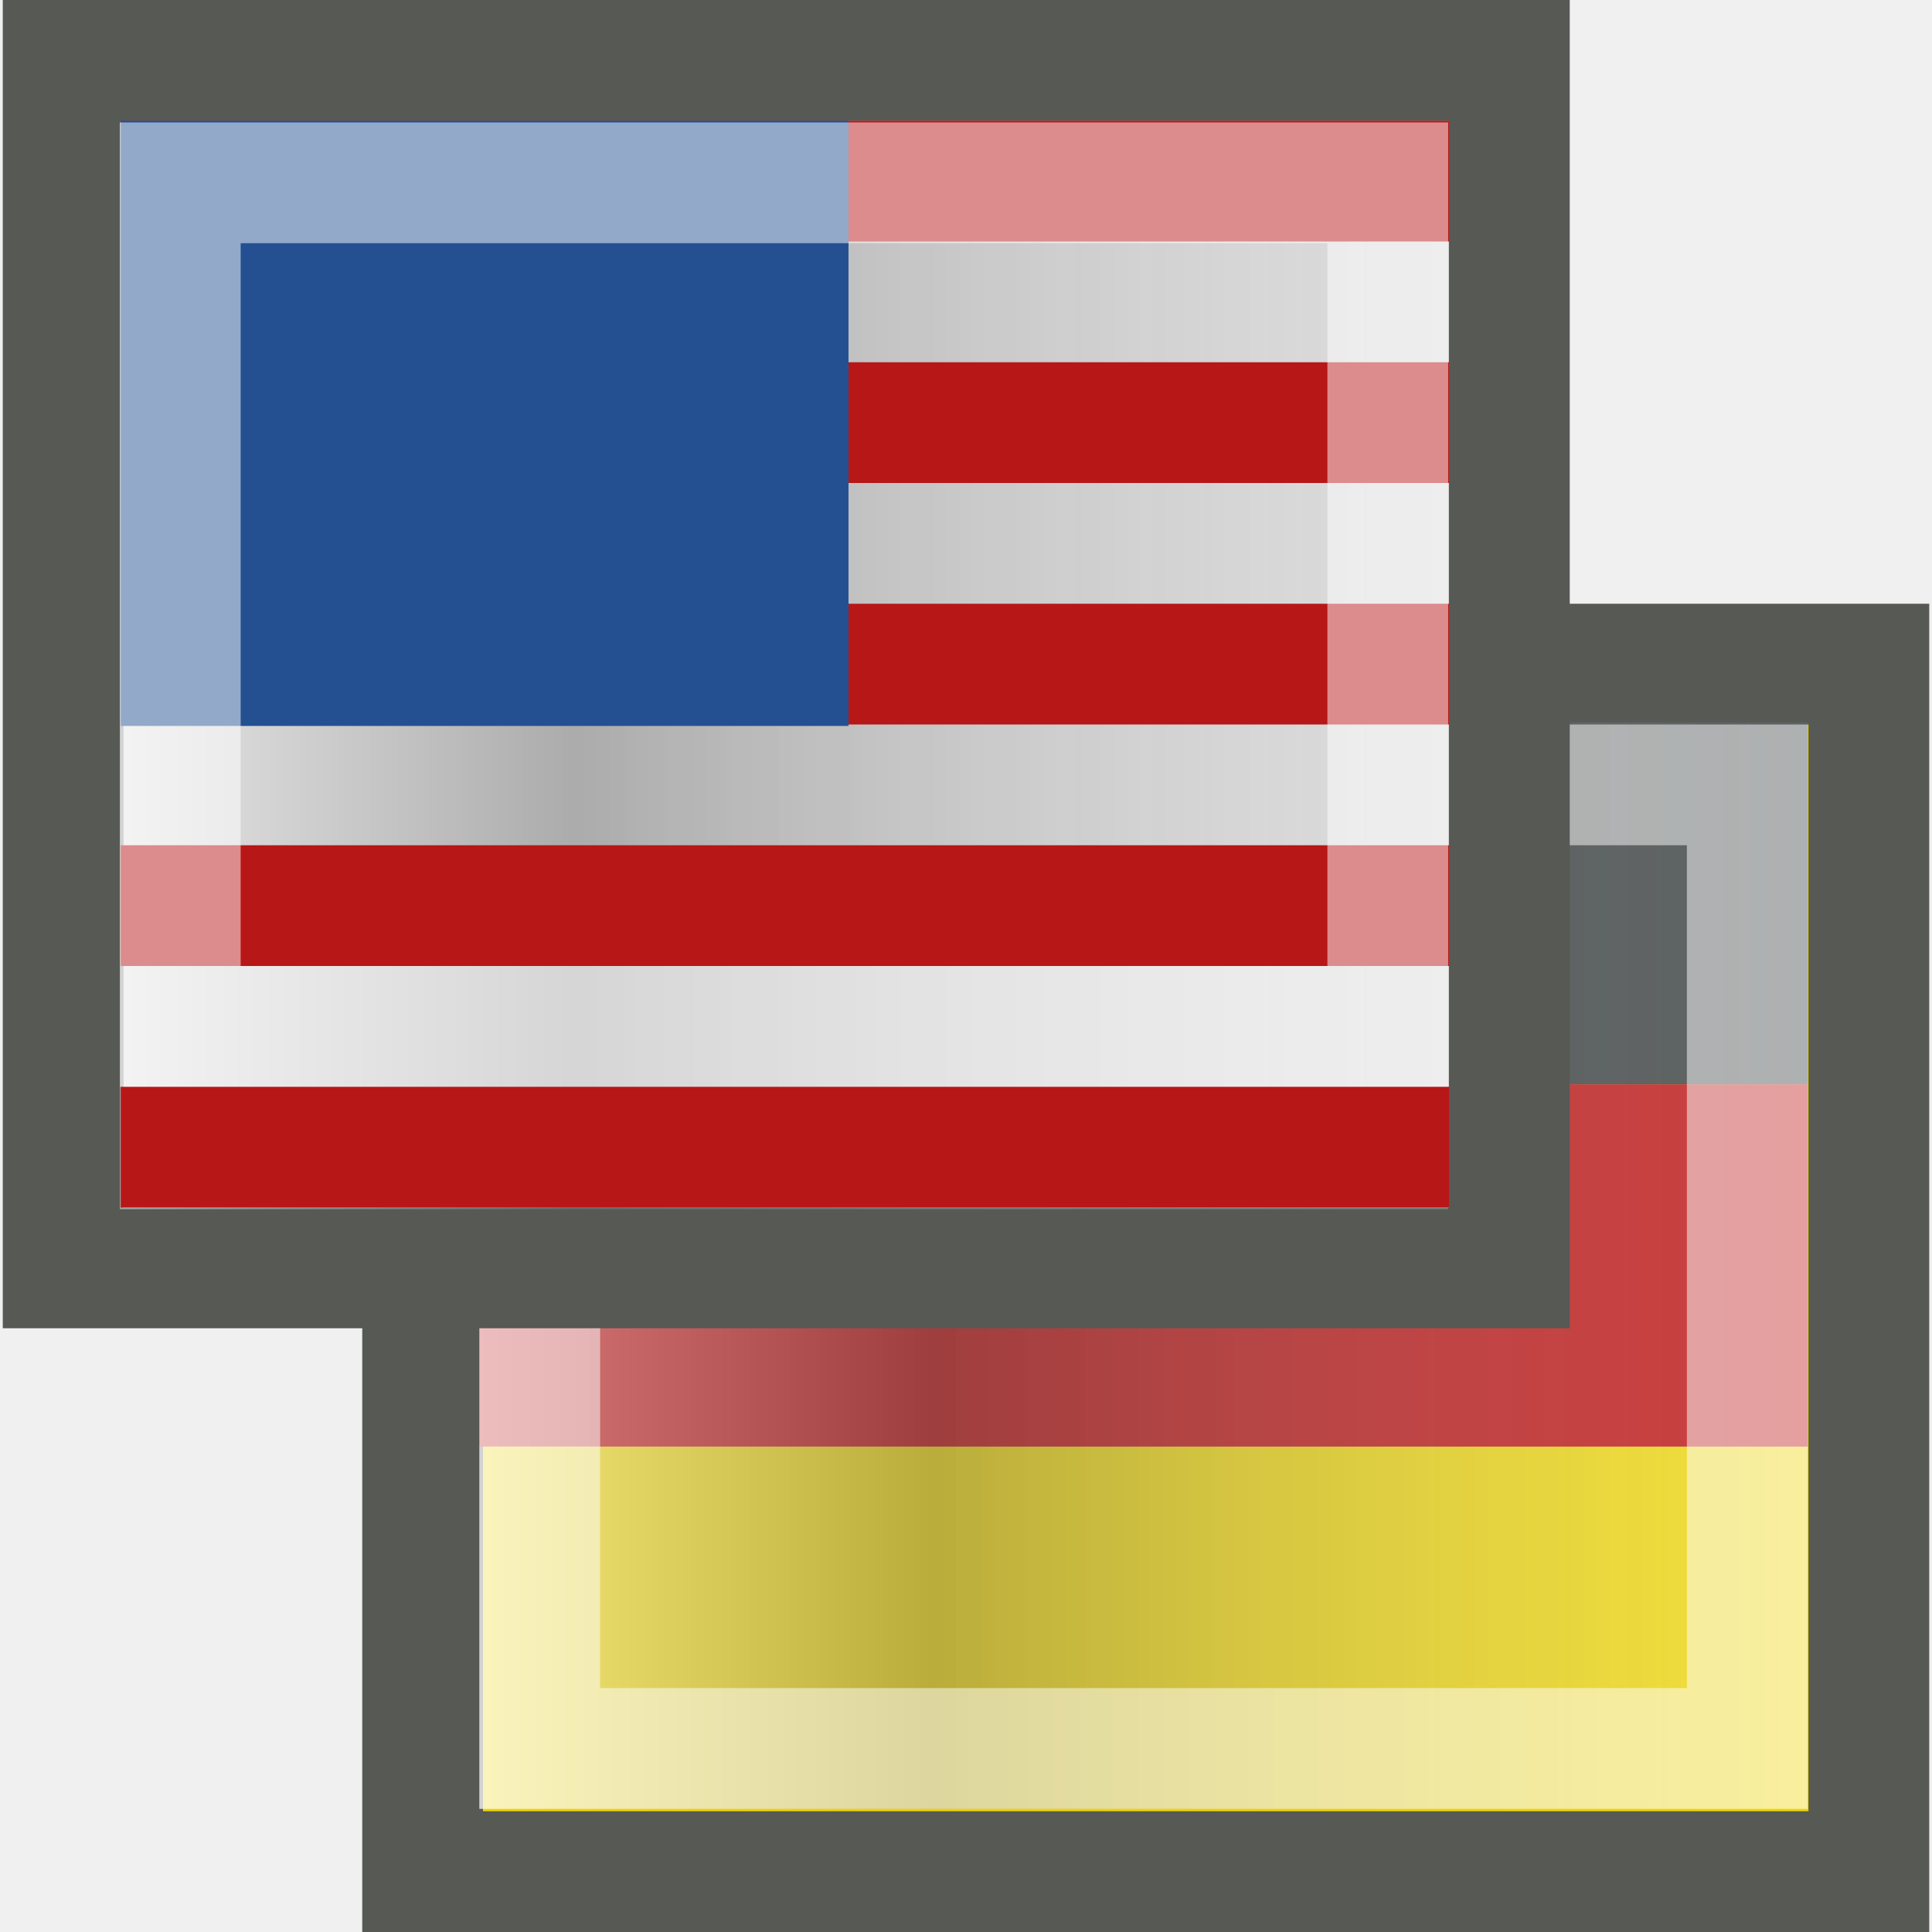
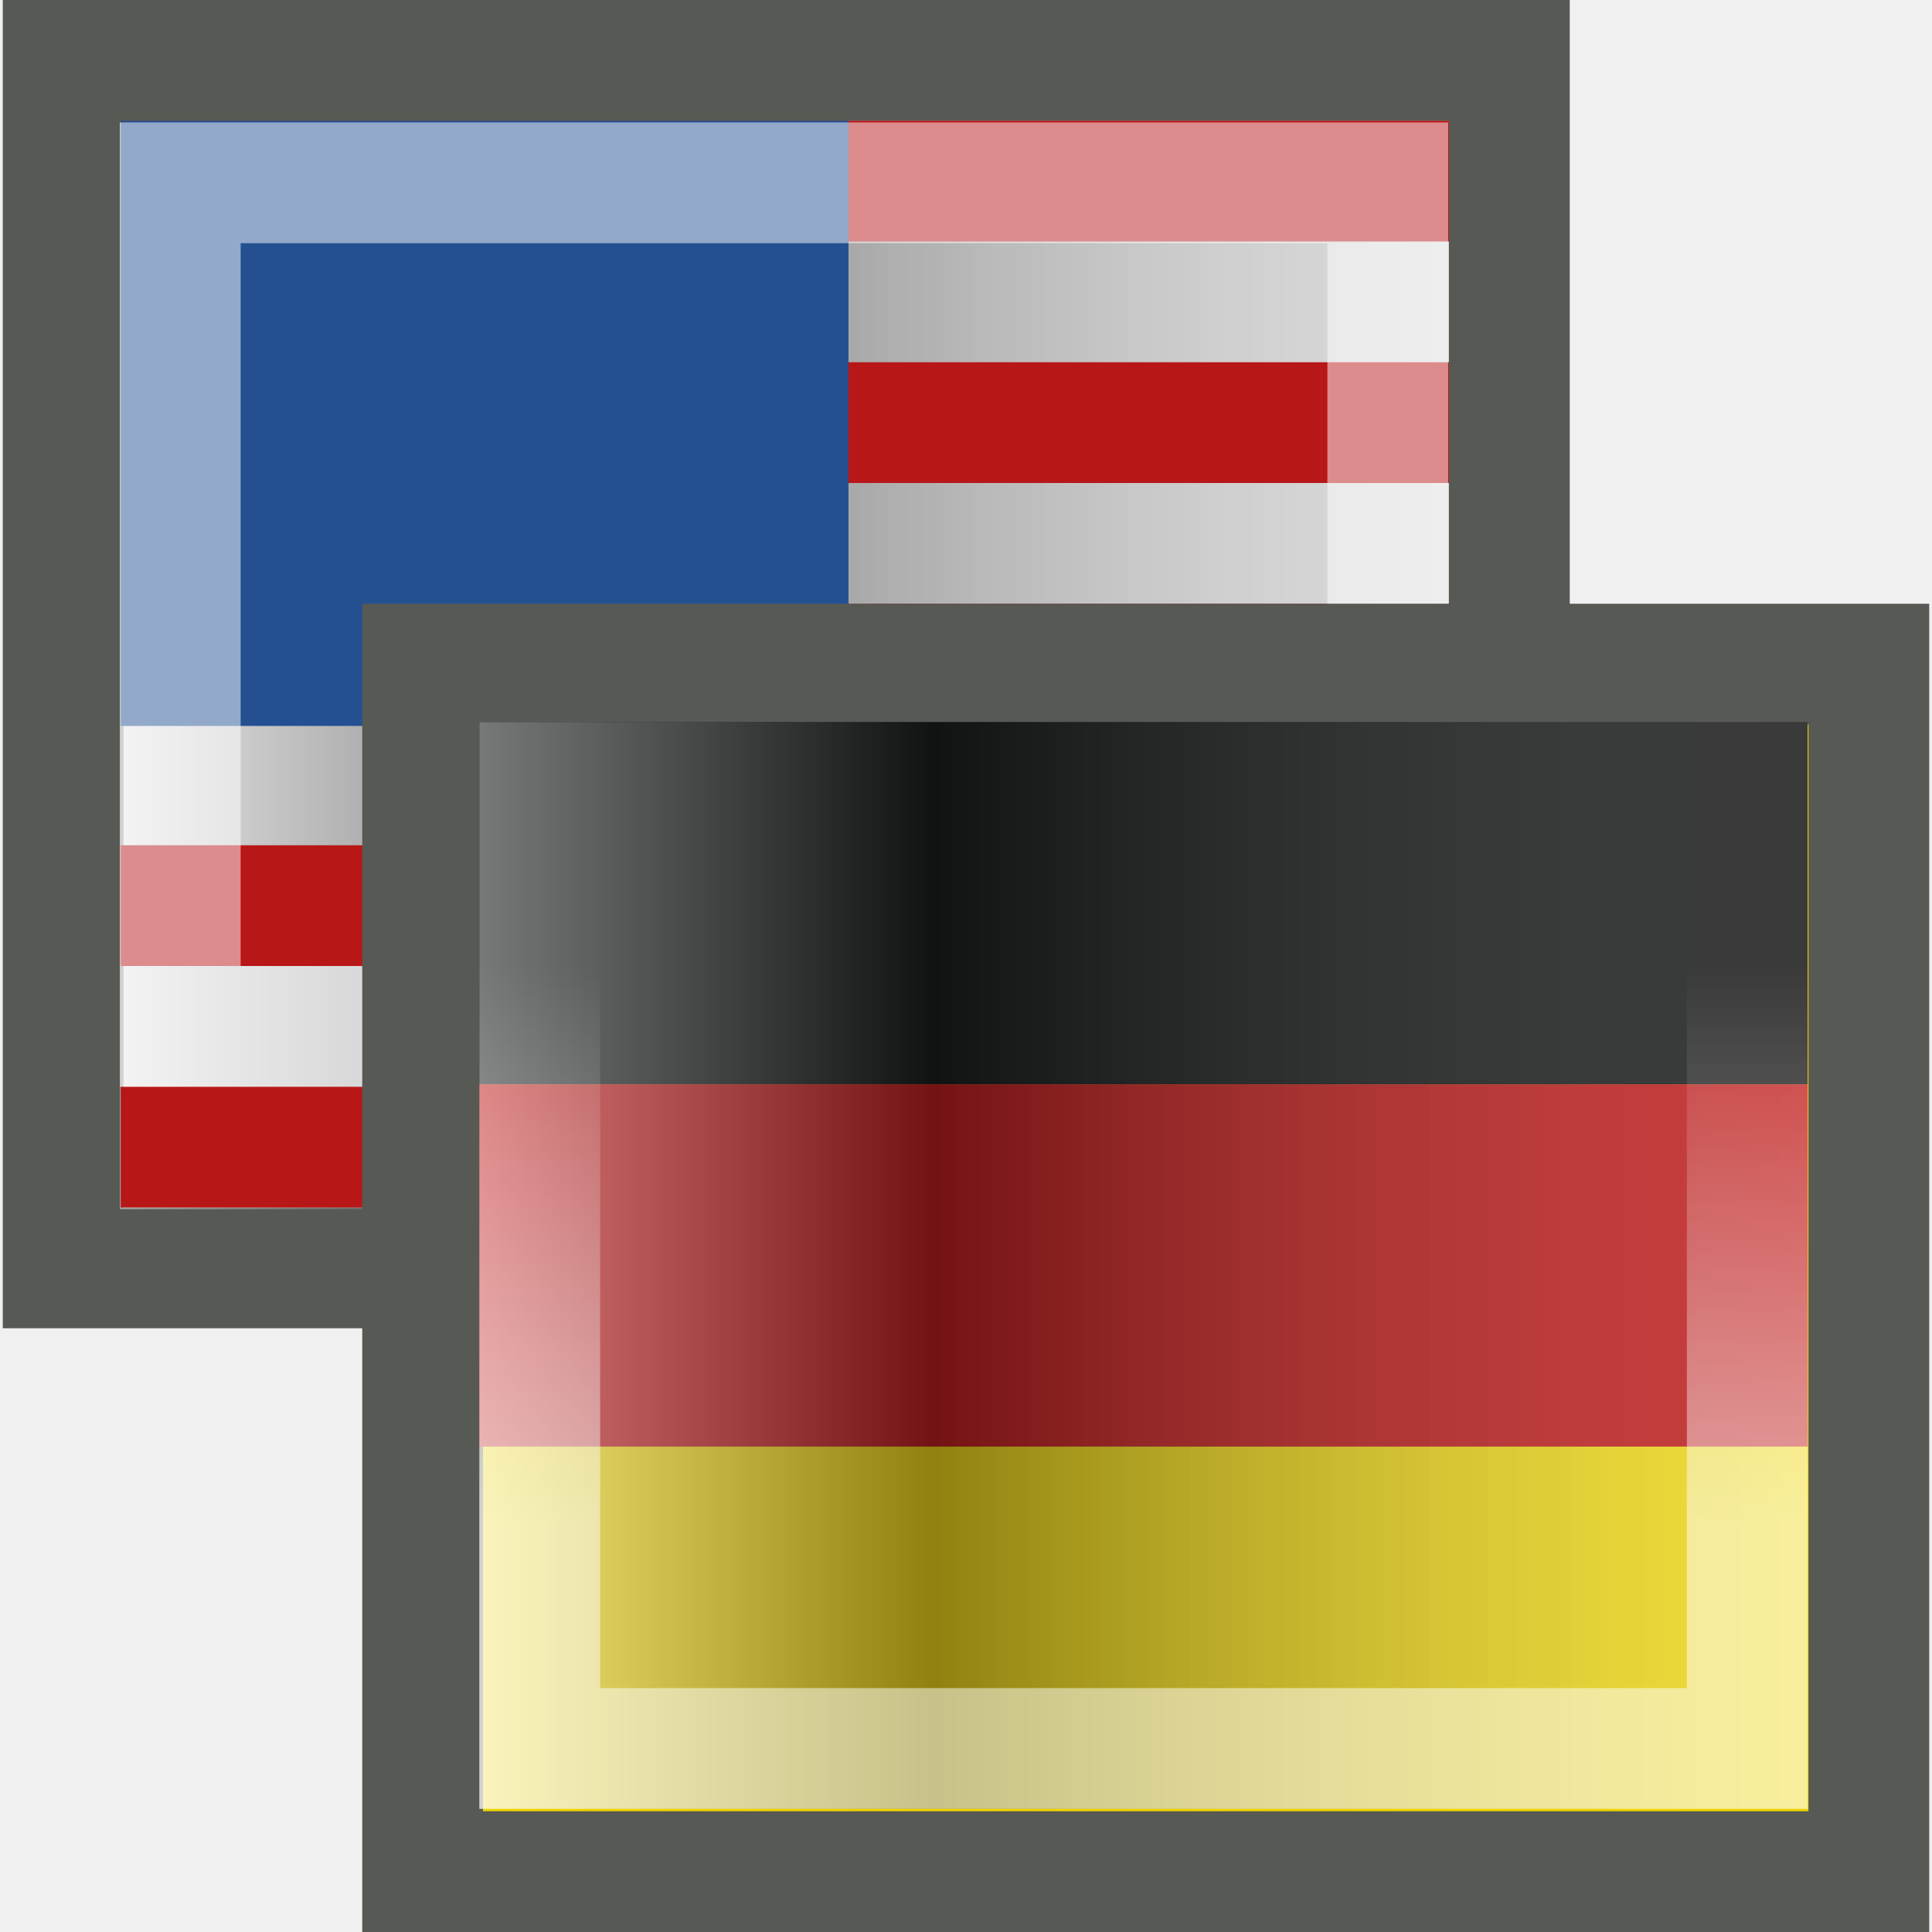
<svg xmlns="http://www.w3.org/2000/svg" xmlns:xlink="http://www.w3.org/1999/xlink" width="16" height="16" id="svg11300" version="1.0">
  <defs id="defs3">
+     <linearGradient id="linearGradient3317">
+       <stop style="stop-color:#ffffff;stop-opacity:1;" offset="0" id="stop3319" />
+       <stop style="stop-color:#ffffff;stop-opacity:0;" offset="1" id="stop3321" />
+     </linearGradient>
    <linearGradient id="linearGradient6584">
      <stop style="stop-color:#ffffff;stop-opacity:1;" offset="0" id="stop6586" />
-       <stop id="stop6592" offset="0.342" style="stop-color:#7f7f7f;stop-opacity:1;" />
-       <stop style="stop-color:#ffffff;stop-opacity:0.47;" offset="1" id="stop6588" />
+       <stop id="stop6592" offset="0.342" style="stop-color:#222222;stop-opacity:1;" />
+       <stop style="stop-color:#ffffff;stop-opacity:0.471;" offset="1" id="stop6588" />
    </linearGradient>
    <linearGradient id="linearGradient16591">
      <stop style="stop-color:#000000;stop-opacity:1;" offset="0" id="stop16593" />
      <stop style="stop-color:#000000;stop-opacity:0;" offset="1" id="stop16595" />
    </linearGradient>
    <linearGradient id="linearGradient16542">
      <stop style="stop-color:#2e3436;stop-opacity:1;" offset="0" id="stop16544" />
      <stop id="stop16550" offset="0.273" style="stop-color:#7a888d;stop-opacity:1;" />
      <stop style="stop-color:#2e3435;stop-opacity:1;" offset="0.636" id="stop16554" />
      <stop style="stop-color:#2e3436;stop-opacity:1;" offset="1" id="stop16546" />
    </linearGradient>
    <linearGradient id="linearGradient16532">
      <stop style="stop-color:#cc0000;stop-opacity:1;" offset="0" id="stop16534" />
      <stop id="stop16540" offset="0.242" style="stop-color:#ff4747;stop-opacity:1;" />
      <stop style="stop-color:#9b1212;stop-opacity:1;" offset="0.61" id="stop16552" />
      <stop style="stop-color:#cc0000;stop-opacity:1;" offset="1" id="stop16536" />
    </linearGradient>
    <linearGradient id="linearGradient16522">
      <stop style="stop-color:#edd400;stop-opacity:1;" offset="0" id="stop16524" />
      <stop id="stop16530" offset="0.273" style="stop-color:#fff491;stop-opacity:1;" />
      <stop style="stop-color:#edd400;stop-opacity:1;" offset="1" id="stop16526" />
    </linearGradient>
    <linearGradient id="linearGradient16514">
      <stop id="stop16516" offset="0" style="stop-color:#ffffff;stop-opacity:1;" />
      <stop style="stop-color:#bebebe;stop-opacity:1;" offset="0.424" id="stop16518" />
      <stop id="stop16520" offset="1" style="stop-color:#ebebeb;stop-opacity:1;" />
    </linearGradient>
    <linearGradient id="linearGradient16494">
      <stop style="stop-color:#204a87;stop-opacity:1;" offset="0" id="stop16496" />
      <stop id="stop16502" offset="0.212" style="stop-color:#3f7bd2;stop-opacity:1;" />
      <stop style="stop-color:#204a87;stop-opacity:1;" offset="1" id="stop16498" />
    </linearGradient>
    <linearGradient id="linearGradient16468">
      <stop style="stop-color:#cc0000;stop-opacity:1;" offset="0" id="stop16470" />
      <stop id="stop16476" offset="0.152" style="stop-color:#ff3737;stop-opacity:1;" />
      <stop style="stop-color:#b41414;stop-opacity:1;" offset="0.576" id="stop16478" />
      <stop style="stop-color:#ff4c4c;stop-opacity:1;" offset="1" id="stop16472" />
    </linearGradient>
    <linearGradient id="linearGradient16451">
      <stop style="stop-color:#ffffff;stop-opacity:1;" offset="0" id="stop16453" />
      <stop id="stop16459" offset="0.424" style="stop-color:#bebebe;stop-opacity:1;" />
      <stop style="stop-color:#ebebeb;stop-opacity:1;" offset="1" id="stop16455" />
    </linearGradient>
    <linearGradient id="linearGradient11520">
      <stop id="stop11522" offset="0" style="stop-color:#ffffff;stop-opacity:1;" />
      <stop id="stop11524" offset="1" style="stop-color:#dcdcdc;stop-opacity:1;" />
    </linearGradient>
    <linearGradient id="linearGradient11508">
      <stop id="stop11510" offset="0" style="stop-color:#000000;stop-opacity:1;" />
      <stop id="stop11512" offset="1" style="stop-color:#000000;stop-opacity:0;" />
    </linearGradient>
    <linearGradient id="linearGradient11494">
      <stop id="stop11496" offset="0" style="stop-color:#ef2929;stop-opacity:1;" />
      <stop id="stop11498" offset="1" style="stop-color:#ef2929;stop-opacity:0;" />
    </linearGradient>
    <linearGradient id="linearGradient11415">
      <stop id="stop11417" offset="0" style="stop-color:#204a87;stop-opacity:0;" />
      <stop style="stop-color:#204a87;stop-opacity:1;" offset="0.5" id="stop11423" />
      <stop id="stop11419" offset="1" style="stop-color:#204a87;stop-opacity:0;" />
    </linearGradient>
    <linearGradient id="linearGradient11399">
      <stop id="stop11401" offset="0" style="stop-color:#000000;stop-opacity:1;" />
      <stop id="stop11403" offset="1" style="stop-color:#000000;stop-opacity:0;" />
    </linearGradient>
    <linearGradient gradientTransform="translate(-60.28571,-0.285714)" y2="34.462" x2="43.616" y1="3.774" x1="15.828" gradientUnits="userSpaceOnUse" id="linearGradient11425" xlink:href="#linearGradient11415" />
    <linearGradient gradientTransform="translate(-60.57143,0)" y2="39.034" x2="35.68" y1="9.346" x1="9.696" gradientUnits="userSpaceOnUse" id="linearGradient11427" xlink:href="#linearGradient11415" />
    <linearGradient y2="33.462" x2="26.759" y1="19.774" x1="13.267" gradientTransform="translate(-60.85714,0.428571)" gradientUnits="userSpaceOnUse" id="linearGradient11439" xlink:href="#linearGradient11415" />
    <radialGradient r="8.5" fy="39.143" fx="12.071" cy="39.143" cx="12.071" gradientTransform="matrix(1,0,0,0.487395,0,20.06483)" gradientUnits="userSpaceOnUse" id="radialGradient11441" xlink:href="#linearGradient11399" />
    <radialGradient gradientTransform="matrix(1.243453,2.106784e-16,-2.106784e-16,1.243453,-6.713754,-3.742847)" gradientUnits="userSpaceOnUse" r="3.834" fy="15.048" fx="27.577" cy="15.048" cx="27.577" id="radialGradient11500" xlink:href="#linearGradient11494" />
    <radialGradient r="3.834" fy="16.049" fx="27.577" cy="16.049" cx="27.577" gradientTransform="matrix(1.243453,2.106784e-16,-2.106784e-16,1.243453,-6.713754,-3.742847)" gradientUnits="userSpaceOnUse" id="radialGradient11504" xlink:href="#linearGradient11494" />
    <radialGradient gradientUnits="userSpaceOnUse" gradientTransform="matrix(1,0,0,0.338462,2.166583e-14,29.48178)" r="6.566" fy="44.565" fx="30.204" cy="44.565" cx="30.204" id="radialGradient11514" xlink:href="#linearGradient11508" />
    <radialGradient gradientTransform="matrix(1.995058,-1.651527e-32,0,1.995058,-24.32488,-35.70087)" gradientUnits="userSpaceOnUse" r="20.531" fy="35.878" fx="24.446" cy="35.878" cx="24.446" id="radialGradient11526" xlink:href="#linearGradient11520" />
    <radialGradient r="6.566" fy="44.565" fx="30.204" cy="44.565" cx="30.204" gradientTransform="matrix(1,0,0,0.338462,3.185827e-15,29.48178)" gradientUnits="userSpaceOnUse" id="radialGradient11532" xlink:href="#linearGradient11508" />
    <radialGradient xlink:href="#linearGradient11508" id="radialGradient1348" gradientUnits="userSpaceOnUse" gradientTransform="matrix(1,0,0,0.338462,-1.353344e-14,29.48178)" cx="30.204" cy="44.565" fx="30.204" fy="44.565" r="6.566" />
    <radialGradient xlink:href="#linearGradient11520" id="radialGradient1350" gradientUnits="userSpaceOnUse" gradientTransform="matrix(1.995058,-1.651527e-32,0,1.995058,-24.32488,-35.70087)" cx="24.446" cy="35.878" fx="24.446" fy="35.878" r="20.531" />
    <radialGradient xlink:href="#linearGradient11494" id="radialGradient1352" gradientUnits="userSpaceOnUse" gradientTransform="matrix(1.243453,2.106784e-16,-2.106784e-16,1.243453,-6.713754,-3.742847)" cx="27.577" cy="16.049" fx="27.577" fy="16.049" r="3.834" />
    <radialGradient xlink:href="#linearGradient11494" id="radialGradient1354" gradientUnits="userSpaceOnUse" gradientTransform="matrix(1.243453,2.106784e-16,-2.106784e-16,1.243453,-6.713754,-3.742847)" cx="27.577" cy="15.048" fx="27.577" fy="15.048" r="3.834" />
    <radialGradient xlink:href="#linearGradient11508" id="radialGradient1356" gradientUnits="userSpaceOnUse" gradientTransform="matrix(1,0,0,0.338462,2.220359e-14,29.48178)" cx="30.204" cy="44.565" fx="30.204" fy="44.565" r="6.566" />
    <radialGradient xlink:href="#linearGradient11520" id="radialGradient1366" gradientUnits="userSpaceOnUse" gradientTransform="matrix(2.049266,-1.696401e-32,0,2.049266,-25.65002,-37.31089)" cx="24.446" cy="35.878" fx="24.446" fy="35.878" r="20.531" />
    <linearGradient xlink:href="#linearGradient16451" id="linearGradient16457" x1="0.914" y1="16.711" x2="37.623" y2="16.711" gradientUnits="userSpaceOnUse" />
    <linearGradient xlink:href="#linearGradient16451" id="linearGradient16464" gradientUnits="userSpaceOnUse" x1="0.914" y1="16.711" x2="37.623" y2="16.711" gradientTransform="matrix(0.98006,0,0,1,0.116103,0)" />
    <linearGradient xlink:href="#linearGradient16468" id="linearGradient16474" x1="2" y1="23.791" x2="36" y2="23.791" gradientUnits="userSpaceOnUse" />
    <linearGradient xlink:href="#linearGradient16468" id="linearGradient16482" gradientUnits="userSpaceOnUse" x1="2" y1="23.791" x2="36" y2="23.791" gradientTransform="translate(0,-5.624133)" />
    <linearGradient xlink:href="#linearGradient16468" id="linearGradient16486" gradientUnits="userSpaceOnUse" gradientTransform="translate(0,-11.24827)" x1="2" y1="23.791" x2="36" y2="23.791" />
    <linearGradient xlink:href="#linearGradient16468" id="linearGradient16490" gradientUnits="userSpaceOnUse" gradientTransform="translate(0,-16.8724)" x1="2" y1="23.791" x2="36" y2="23.791" />
    <linearGradient xlink:href="#linearGradient16494" id="linearGradient16500" x1="2" y1="8.502" x2="19" y2="8.502" gradientUnits="userSpaceOnUse" />
    <linearGradient xlink:href="#linearGradient16522" id="linearGradient16528" x1="11.002" y1="29.757" x2="46.999" y2="29.757" gradientUnits="userSpaceOnUse" />
    <linearGradient xlink:href="#linearGradient16532" id="linearGradient16538" x1="11.977" y1="29.749" x2="46.139" y2="29.749" gradientUnits="userSpaceOnUse" />
    <linearGradient xlink:href="#linearGradient16542" id="linearGradient16548" x1="11.977" y1="21.724" x2="46.139" y2="21.724" gradientUnits="userSpaceOnUse" />
    <linearGradient xlink:href="#linearGradient16522" id="linearGradient16562" gradientUnits="userSpaceOnUse" x1="11.002" y1="29.757" x2="46.999" y2="29.757" />
    <linearGradient xlink:href="#linearGradient16542" id="linearGradient16564" gradientUnits="userSpaceOnUse" x1="11.977" y1="21.724" x2="46.139" y2="21.724" />
    <linearGradient xlink:href="#linearGradient16532" id="linearGradient16566" gradientUnits="userSpaceOnUse" x1="11.977" y1="29.749" x2="46.139" y2="29.749" />
    <linearGradient xlink:href="#linearGradient16451" id="linearGradient16577" gradientUnits="userSpaceOnUse" gradientTransform="matrix(0.98006,0,0,1,0.116103,-1.123884e-15)" x1="0.914" y1="16.711" x2="37.623" y2="16.711" />
    <linearGradient xlink:href="#linearGradient16468" id="linearGradient16579" gradientUnits="userSpaceOnUse" x1="2" y1="23.791" x2="36" y2="23.791" gradientTransform="matrix(1,0,0,1.411804,-1.322184e-16,-10.1146)" />
    <linearGradient xlink:href="#linearGradient16468" id="linearGradient16581" gradientUnits="userSpaceOnUse" gradientTransform="translate(-1.823628e-16,-11.24827)" x1="2" y1="23.791" x2="36" y2="23.791" />
    <linearGradient xlink:href="#linearGradient16468" id="linearGradient16583" gradientUnits="userSpaceOnUse" gradientTransform="matrix(1,0,0,1.411804,-1.592286e-16,-17.17765)" x1="2" y1="23.791" x2="36" y2="23.791" />
    <linearGradient xlink:href="#linearGradient16468" id="linearGradient16585" gradientUnits="userSpaceOnUse" gradientTransform="matrix(1,0,0,1.411804,-1.746514e-16,-25.46774)" x1="2" y1="23.791" x2="36" y2="23.791" />
    <linearGradient xlink:href="#linearGradient16494" id="linearGradient16587" gradientUnits="userSpaceOnUse" x1="2" y1="8.502" x2="19" y2="8.502" gradientTransform="translate(0.442326,0.315947)" />
    <radialGradient xlink:href="#linearGradient16591" id="radialGradient16597" cx="11.579" cy="37.393" fx="11.579" fy="37.393" r="16.882" gradientTransform="matrix(1,0,0,0.439791,1.047339e-15,20.94813)" gradientUnits="userSpaceOnUse" />
    <radialGradient xlink:href="#linearGradient16591" id="radialGradient4595" gradientUnits="userSpaceOnUse" gradientTransform="matrix(1,0,0,0.439791,2.529876e-15,20.94813)" cx="11.579" cy="37.393" fx="11.579" fy="37.393" r="16.882" />
    <linearGradient xlink:href="#linearGradient16468" id="linearGradient5598" gradientUnits="userSpaceOnUse" gradientTransform="matrix(1,0,0,1.411804,-1.167956e-16,-17.14025)" x1="2" y1="23.791" x2="36" y2="23.791" />
    <linearGradient xlink:href="#linearGradient16468" id="linearGradient5602" gradientUnits="userSpaceOnUse" gradientTransform="matrix(1,0,0,1.411804,-1.090842e-16,-24.52471)" x1="2" y1="23.791" x2="36" y2="23.791" />
    <radialGradient xlink:href="#linearGradient16591" id="radialGradient5620" gradientUnits="userSpaceOnUse" gradientTransform="matrix(1,0,0,0.439791,2.529876e-15,20.94813)" cx="11.579" cy="37.393" fx="11.579" fy="37.393" r="16.882" />
    <linearGradient xlink:href="#linearGradient16451" id="linearGradient5622" gradientUnits="userSpaceOnUse" gradientTransform="matrix(0.98006,0,0,1,0.116103,-1.123884e-15)" x1="0.914" y1="16.711" x2="37.623" y2="16.711" />
    <linearGradient xlink:href="#linearGradient16468" id="linearGradient5624" gradientUnits="userSpaceOnUse" gradientTransform="matrix(1,0,0,1.411804,7.075341e-15,-10.1146)" x1="2" y1="23.791" x2="36" y2="23.791" />
    <linearGradient xlink:href="#linearGradient16468" id="linearGradient5626" gradientUnits="userSpaceOnUse" gradientTransform="matrix(1,0,0,1.411804,7.098475e-15,-24.52471)" x1="2" y1="23.791" x2="36" y2="23.791" />
    <linearGradient xlink:href="#linearGradient16494" id="linearGradient5628" gradientUnits="userSpaceOnUse" gradientTransform="translate(0.442326,0.315947)" x1="2" y1="8.502" x2="19" y2="8.502" />
    <linearGradient xlink:href="#linearGradient16468" id="linearGradient5630" gradientUnits="userSpaceOnUse" gradientTransform="matrix(1,0,0,1.411804,7.090764e-15,-17.14025)" x1="2" y1="23.791" x2="36" y2="23.791" />
    <linearGradient xlink:href="#linearGradient16468" id="linearGradient5634" gradientUnits="userSpaceOnUse" gradientTransform="matrix(0.494545,0,0,0.698201,-23.73774,-8.166052)" x1="2" y1="23.791" x2="36" y2="23.791" />
    <linearGradient xlink:href="#linearGradient16494" id="linearGradient5637" gradientUnits="userSpaceOnUse" gradientTransform="matrix(0.494545,0,0,0.494545,-23.51899,0.466823)" x1="2" y1="8.502" x2="19" y2="8.502" />
    <linearGradient xlink:href="#linearGradient16468" id="linearGradient5640" gradientUnits="userSpaceOnUse" gradientTransform="matrix(0.494545,0,0,0.698201,-23.73774,-11.818)" x1="2" y1="23.791" x2="36" y2="23.791" />
    <linearGradient xlink:href="#linearGradient16468" id="linearGradient5643" gradientUnits="userSpaceOnUse" gradientTransform="matrix(0.494545,0,0,0.698201,-23.73774,-4.691552)" x1="2" y1="23.791" x2="36" y2="23.791" />
    <linearGradient xlink:href="#linearGradient16532" id="linearGradient5650" gradientUnits="userSpaceOnUse" x1="11.977" y1="29.749" x2="46.139" y2="29.749" gradientTransform="matrix(0.494545,0,0,0.494545,19.4413,-1.219349)" />
    <linearGradient xlink:href="#linearGradient16542" id="linearGradient5653" gradientUnits="userSpaceOnUse" x1="11.977" y1="21.724" x2="46.139" y2="21.724" gradientTransform="matrix(0.494545,0,0,0.494545,19.4413,-1.219349)" />
    <linearGradient xlink:href="#linearGradient16522" id="linearGradient5656" gradientUnits="userSpaceOnUse" x1="11.002" y1="29.757" x2="46.999" y2="29.757" gradientTransform="matrix(0.494545,0,0,0.494545,19.4413,-1.219349)" />
    <linearGradient xlink:href="#linearGradient16522" id="linearGradient5658" gradientUnits="userSpaceOnUse" gradientTransform="matrix(0.494545,0,0,0.494545,19.4413,-1.219349)" x1="-84.438" y1="20.82" x2="-50.913" y2="20.82" />
    <linearGradient xlink:href="#linearGradient16542" id="linearGradient5664" gradientUnits="userSpaceOnUse" gradientTransform="matrix(0.494545,0,0,0.494545,-28.46518,-6.52154)" x1="11.977" y1="21.724" x2="46.139" y2="21.724" />
    <linearGradient xlink:href="#linearGradient16532" id="linearGradient5666" gradientUnits="userSpaceOnUse" gradientTransform="matrix(0.494545,0,0,0.494545,-28.46518,-6.52154)" x1="11.977" y1="29.749" x2="46.139" y2="29.749" />
    <radialGradient xlink:href="#linearGradient16591" id="radialGradient5675" gradientUnits="userSpaceOnUse" gradientTransform="matrix(1,0,0,0.439791,1.945384e-14,20.94813)" cx="11.579" cy="37.393" fx="11.579" fy="37.393" r="16.882" />
    <linearGradient xlink:href="#linearGradient16522" id="linearGradient5677" gradientUnits="userSpaceOnUse" gradientTransform="matrix(0.50002,0,0,0.494545,19.91112,-1.219349)" x1="-84.438" y1="20.82" x2="-50.913" y2="20.82" />
    <linearGradient xlink:href="#linearGradient16542" id="linearGradient5679" gradientUnits="userSpaceOnUse" gradientTransform="matrix(0.500005,0,0,0.50134,-28.48511,-6.673407)" x1="11.977" y1="21.724" x2="46.139" y2="21.724" />
    <linearGradient xlink:href="#linearGradient16532" id="linearGradient5681" gradientUnits="userSpaceOnUse" gradientTransform="matrix(0.500005,0,0,0.494545,-28.48511,-6.52154)" x1="11.977" y1="29.749" x2="46.139" y2="29.749" />
    <linearGradient xlink:href="#linearGradient6584" id="linearGradient6590" x1="1.5" y1="5.5" x2="11.5" y2="5.5" gradientUnits="userSpaceOnUse" gradientTransform="matrix(1.1,0,0,1.125,2.31967,4.29258)" />
    <linearGradient xlink:href="#linearGradient16522" id="linearGradient6594" gradientUnits="userSpaceOnUse" gradientTransform="matrix(0.494545,0,0,0.49288,22.41097,3.800258)" x1="11.002" y1="29.757" x2="46.999" y2="29.757" />
    <linearGradient xlink:href="#linearGradient6584" id="linearGradient6608" gradientUnits="userSpaceOnUse" gradientTransform="matrix(1.1,0,0,1.125,-0.65695,-0.673635)" x1="1.5" y1="5.5" x2="11.5" y2="5.5" />
+     <linearGradient xlink:href="#linearGradient3317" id="linearGradient3323" x1="9.47" y1="12.611" x2="9.47" y2="8.015" gradientUnits="userSpaceOnUse" />
  </defs>
  <g id="layer1">
-     <rect style="opacity:1;color:#000000;fill:url(#linearGradient6594);fill-opacity:1;fill-rule:evenodd;stroke:#565954;stroke-width:1;stroke-linecap:butt;stroke-linejoin:miter;marker:none;marker-start:none;marker-mid:none;marker-end:none;stroke-miterlimit:4;stroke-dasharray:none;stroke-dashoffset:0;stroke-opacity:1;visibility:visible;display:block;overflow:visible" id="rect5701" width="11.977" height="10" x="3.5" y="5.5" />
-     <rect style="opacity:1;color:#000000;fill:#2e3435;fill-opacity:1;fill-rule:evenodd;stroke:none;stroke-width:1;stroke-linecap:butt;stroke-linejoin:miter;marker:none;marker-start:none;marker-mid:none;marker-end:none;stroke-miterlimit:4;stroke-dasharray:none;stroke-dashoffset:0;stroke-opacity:1;visibility:visible;display:block;overflow:visible" id="rect5703" width="11" height="3" x="3.97" y="5.98" />
-     <rect y="8.98" x="3.97" height="3" width="11" id="rect6578" style="opacity:1;color:#000000;fill:#bb0606;fill-opacity:1;fill-rule:evenodd;stroke:none;stroke-width:1;stroke-linecap:butt;stroke-linejoin:miter;marker:none;marker-start:none;marker-mid:none;marker-end:none;stroke-miterlimit:4;stroke-dasharray:none;stroke-dashoffset:0;stroke-opacity:1;visibility:visible;display:block;overflow:visible" />
-     <rect style="opacity:0.462;color:#000000;fill:url(#linearGradient6590);fill-opacity:1;fill-rule:evenodd;stroke:none;stroke-width:1;stroke-linecap:butt;stroke-linejoin:miter;marker:none;marker-start:none;marker-mid:none;marker-end:none;stroke-miterlimit:4;stroke-dasharray:none;stroke-dashoffset:0;stroke-opacity:1;visibility:visible;display:block;overflow:visible" id="rect6582" width="11" height="9" x="3.97" y="5.98" />
-     <rect y="6.5" x="4.47" height="7.98" width="10" id="rect6580" style="opacity:0.505;color:#000000;fill:none;fill-opacity:1;fill-rule:evenodd;stroke:#ffffff;stroke-width:1;stroke-linecap:butt;stroke-linejoin:miter;marker:none;marker-start:none;marker-mid:none;marker-end:none;stroke-miterlimit:4;stroke-dasharray:none;stroke-dashoffset:0;stroke-opacity:1;visibility:visible;display:block;overflow:visible" />
    <rect y="0.5" x="0.523" height="10" width="11.977" id="rect6596" style="opacity:1;color:#000000;fill:#d2d2d2;fill-opacity:1;fill-rule:evenodd;stroke:#565954;stroke-width:1;stroke-linecap:butt;stroke-linejoin:miter;marker:none;marker-start:none;marker-mid:none;marker-end:none;stroke-miterlimit:4;stroke-dasharray:none;stroke-dashoffset:0;stroke-opacity:1;visibility:visible;display:block;overflow:visible" />
    <rect y="1.014" x="0.993" height="9" width="11" id="rect6602" style="opacity:0.462;color:#000000;fill:url(#linearGradient6608);fill-opacity:1;fill-rule:evenodd;stroke:none;stroke-width:1;stroke-linecap:butt;stroke-linejoin:miter;marker:none;marker-start:none;marker-mid:none;marker-end:none;stroke-miterlimit:4;stroke-dasharray:none;stroke-dashoffset:0;stroke-opacity:1;visibility:visible;display:block;overflow:visible" />
    <rect style="opacity:1;color:#000000;fill:#b81717;fill-opacity:1;fill-rule:evenodd;stroke:none;stroke-width:1;stroke-linecap:butt;stroke-linejoin:miter;marker:none;marker-start:none;marker-mid:none;marker-end:none;stroke-miterlimit:4;stroke-dasharray:none;stroke-dashoffset:0;stroke-opacity:1;visibility:visible;display:block;overflow:visible" id="rect6612" width="10.984" height="1" x="1.016" y="1" />
    <rect y="3" x="1.016" height="1" width="10.984" id="rect6614" style="opacity:1;color:#000000;fill:#b81717;fill-opacity:1;fill-rule:evenodd;stroke:none;stroke-width:1;stroke-linecap:butt;stroke-linejoin:miter;marker:none;marker-start:none;marker-mid:none;marker-end:none;stroke-miterlimit:4;stroke-dasharray:none;stroke-dashoffset:0;stroke-opacity:1;visibility:visible;display:block;overflow:visible" />
    <rect style="opacity:1;color:#000000;fill:#b81717;fill-opacity:1;fill-rule:evenodd;stroke:none;stroke-width:1;stroke-linecap:butt;stroke-linejoin:miter;marker:none;marker-start:none;marker-mid:none;marker-end:none;stroke-miterlimit:4;stroke-dasharray:none;stroke-dashoffset:0;stroke-opacity:1;visibility:visible;display:block;overflow:visible" id="rect6616" width="10.984" height="1" x="1.016" y="5" />
    <rect style="opacity:1;color:#000000;fill:#245091;fill-opacity:1;fill-rule:evenodd;stroke:none;stroke-width:1;stroke-linecap:butt;stroke-linejoin:miter;marker:none;marker-start:none;marker-mid:none;marker-end:none;stroke-miterlimit:4;stroke-dasharray:none;stroke-dashoffset:0;stroke-opacity:1;visibility:visible;display:block;overflow:visible" id="rect6610" width="6.027" height="5.012" x="1" y="1" />
    <rect style="opacity:1;color:#000000;fill:#b81717;fill-opacity:1;fill-rule:evenodd;stroke:none;stroke-width:1;stroke-linecap:butt;stroke-linejoin:miter;marker:none;marker-start:none;marker-mid:none;marker-end:none;stroke-miterlimit:4;stroke-dasharray:none;stroke-dashoffset:0;stroke-opacity:1;visibility:visible;display:block;overflow:visible" id="rect6620" width="11" height="1" x="1" y="9" />
    <rect y="7" x="1" height="1" width="11" id="rect6618" style="opacity:1;color:#000000;fill:#b81717;fill-opacity:1;fill-rule:evenodd;stroke:none;stroke-width:1;stroke-linecap:butt;stroke-linejoin:miter;marker:none;marker-start:none;marker-mid:none;marker-end:none;stroke-miterlimit:4;stroke-dasharray:none;stroke-dashoffset:0;stroke-opacity:1;visibility:visible;display:block;overflow:visible" />
    <rect style="opacity:0.505;color:#000000;fill:none;fill-opacity:1;fill-rule:evenodd;stroke:#ffffff;stroke-width:1;stroke-linecap:butt;stroke-linejoin:miter;marker:none;marker-start:none;marker-mid:none;marker-end:none;stroke-miterlimit:4;stroke-dasharray:none;stroke-dashoffset:0;stroke-opacity:1;visibility:visible;display:block;overflow:visible" id="rect6604" width="10" height="6.986" x="1.493" y="1.514" />
+     <rect style="opacity:1;color:#000000;fill:url(#linearGradient6594);fill-opacity:1;fill-rule:evenodd;stroke:#565954;stroke-width:1;stroke-linecap:butt;stroke-linejoin:miter;marker:none;marker-start:none;marker-mid:none;marker-end:none;stroke-miterlimit:4;stroke-dasharray:none;stroke-dashoffset:0;stroke-opacity:1;visibility:visible;display:block;overflow:visible" id="rect5701" width="11.977" height="10" x="3.5" y="5.5" />
+     <rect style="opacity:1;color:#000000;fill:#020303;fill-opacity:1;fill-rule:evenodd;stroke:none;stroke-width:1;stroke-linecap:butt;stroke-linejoin:miter;marker:none;marker-start:none;marker-mid:none;marker-end:none;stroke-miterlimit:4;stroke-dasharray:none;stroke-dashoffset:0;stroke-opacity:1;visibility:visible;display:block;overflow:visible" id="rect5703" width="11" height="3" x="3.97" y="5.98" />
+     <rect y="8.98" x="3.97" height="3" width="11" id="rect6578" style="opacity:1;color:#000000;fill:#bb0606;fill-opacity:1;fill-rule:evenodd;stroke:none;stroke-width:1;stroke-linecap:butt;stroke-linejoin:miter;marker:none;marker-start:none;marker-mid:none;marker-end:none;stroke-miterlimit:4;stroke-dasharray:none;stroke-dashoffset:0;stroke-opacity:1;visibility:visible;display:block;overflow:visible" />
+     <rect style="opacity:0.462;color:#000000;fill:url(#linearGradient6590);fill-opacity:1;fill-rule:evenodd;stroke:none;stroke-width:1;stroke-linecap:butt;stroke-linejoin:miter;marker:none;marker-start:none;marker-mid:none;marker-end:none;stroke-miterlimit:4;stroke-dasharray:none;stroke-dashoffset:0;stroke-opacity:1;visibility:visible;display:block;overflow:visible" id="rect6582" width="11" height="9" x="3.97" y="5.98" />
+     <rect y="6.5" x="4.47" height="7.98" width="10" id="rect6580" style="opacity:0.505;color:#000000;fill:none;fill-opacity:1;fill-rule:evenodd;stroke:url(#linearGradient3323);stroke-width:1;stroke-linecap:butt;stroke-linejoin:miter;marker:none;marker-start:none;marker-mid:none;marker-end:none;stroke-miterlimit:4;stroke-dasharray:none;stroke-dashoffset:0;stroke-opacity:1;visibility:visible;display:block;overflow:visible" />
  </g>
</svg>
